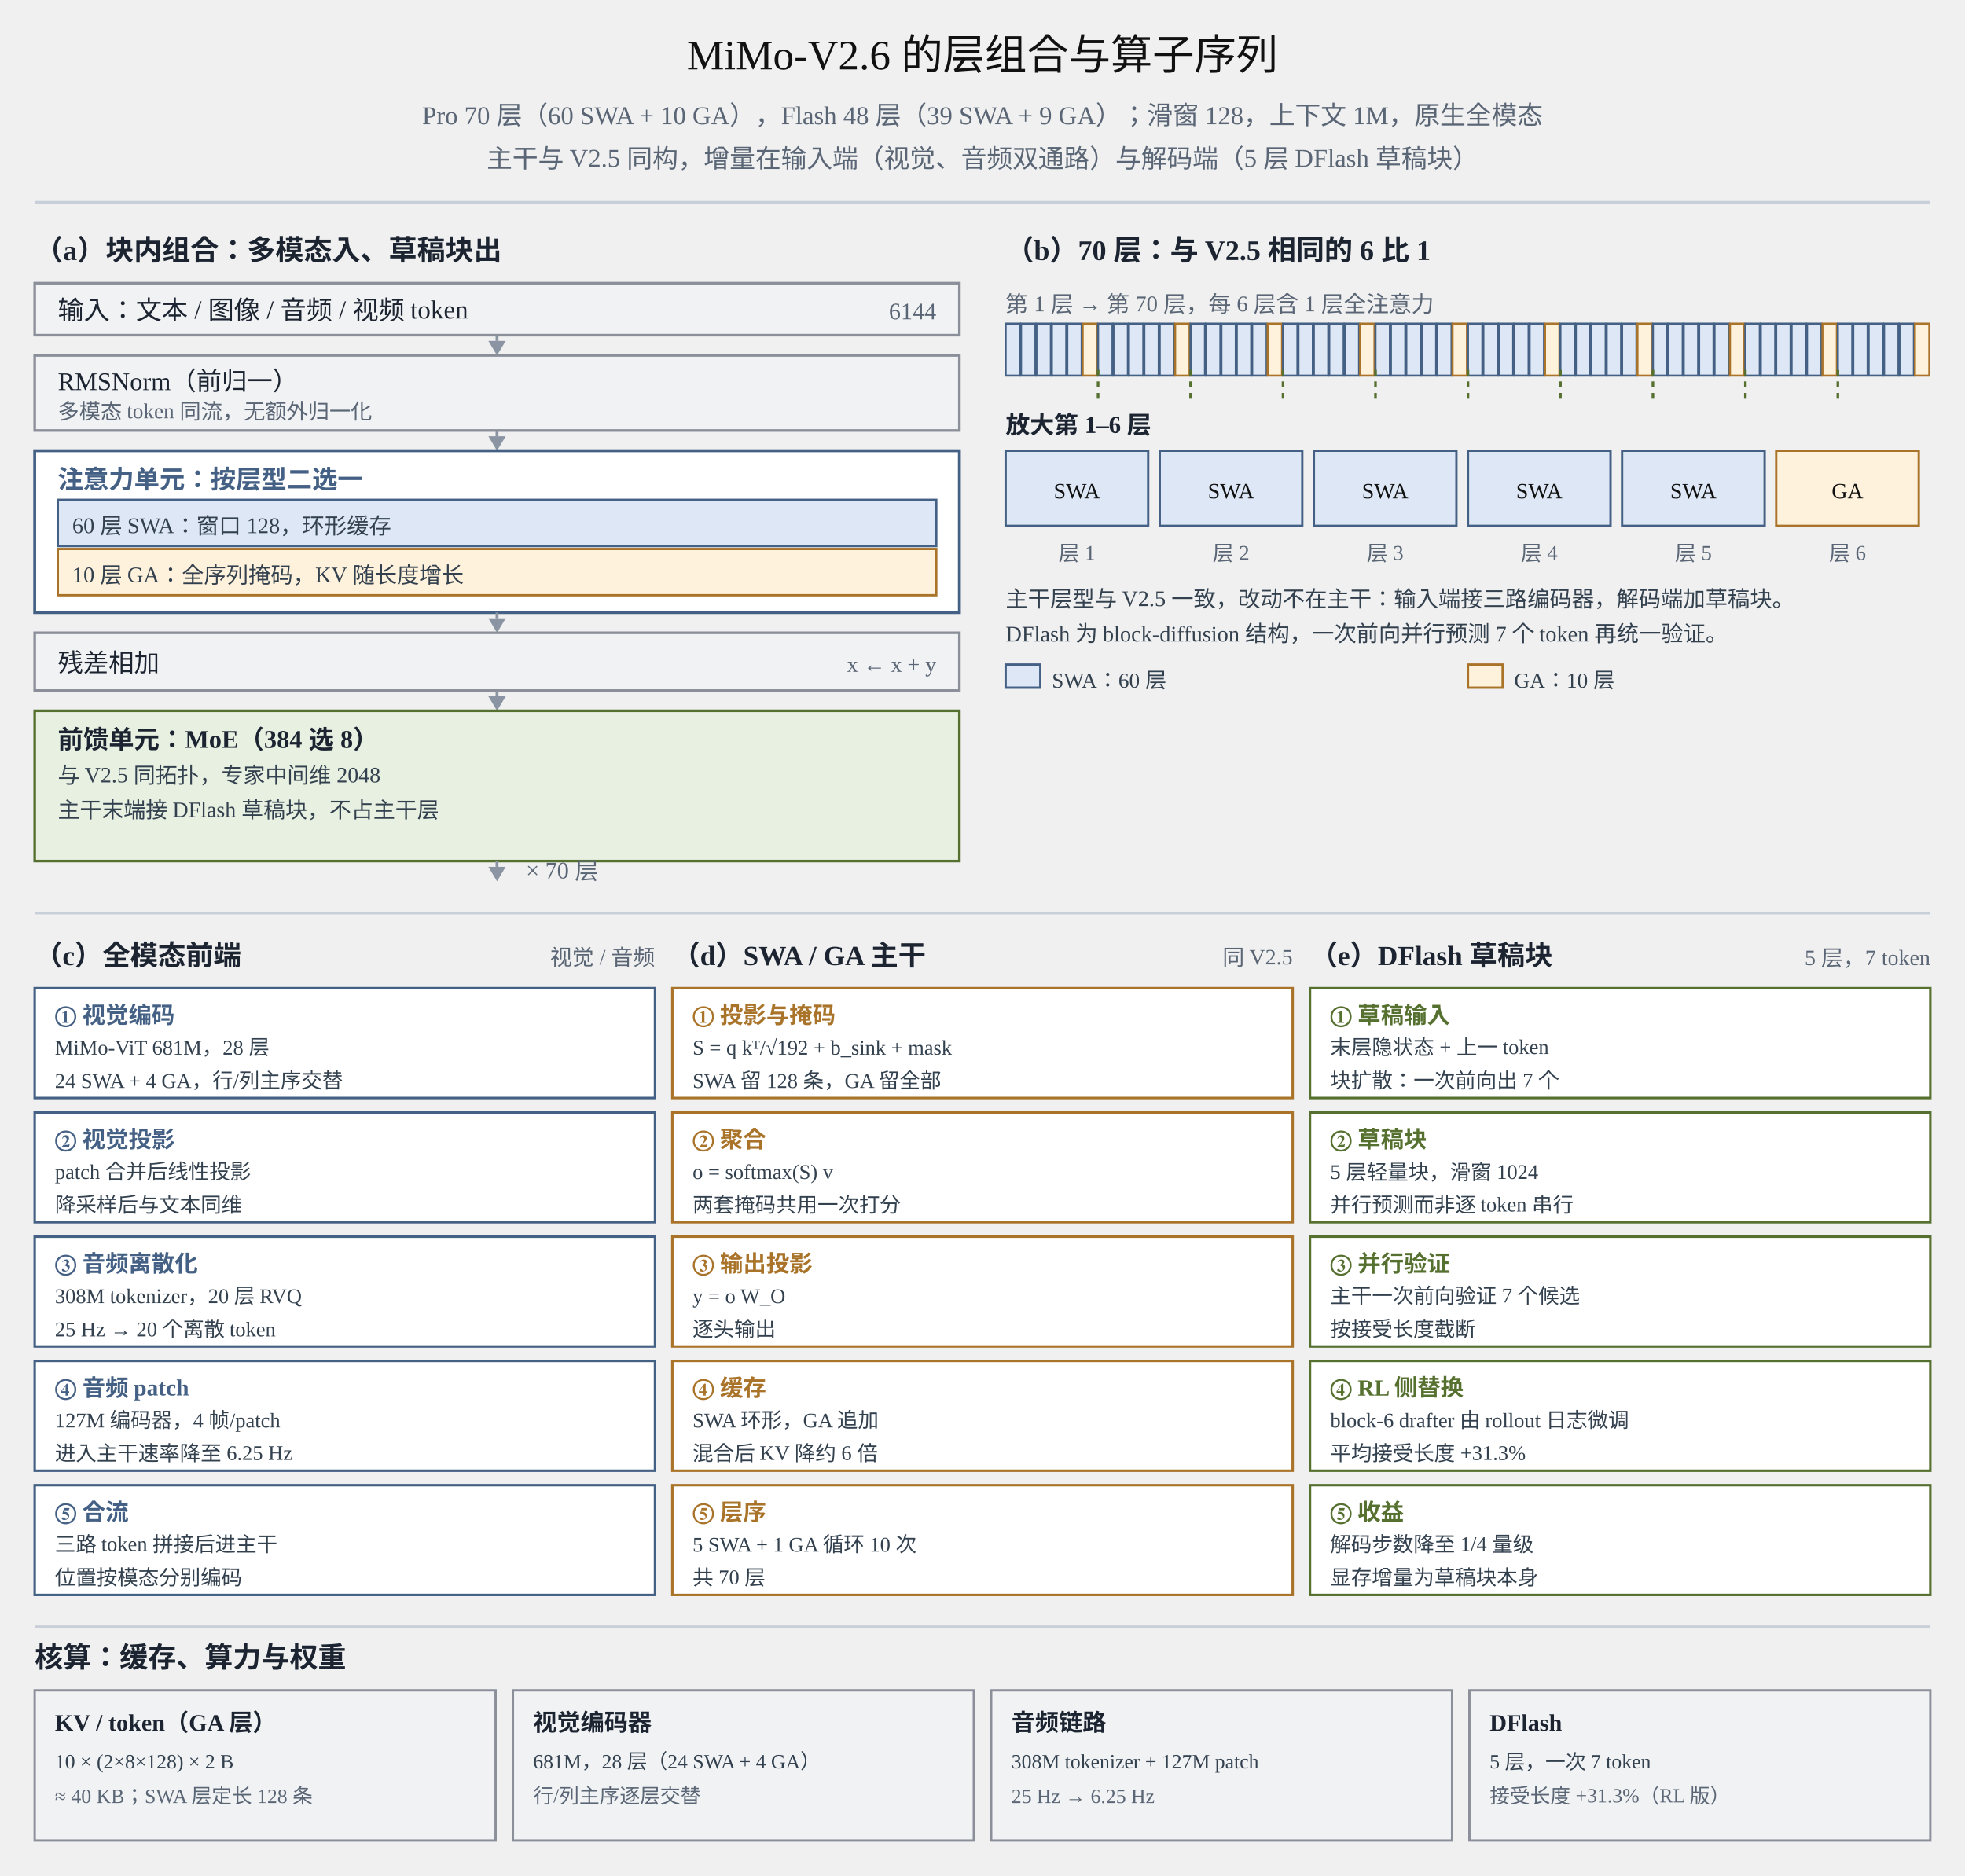
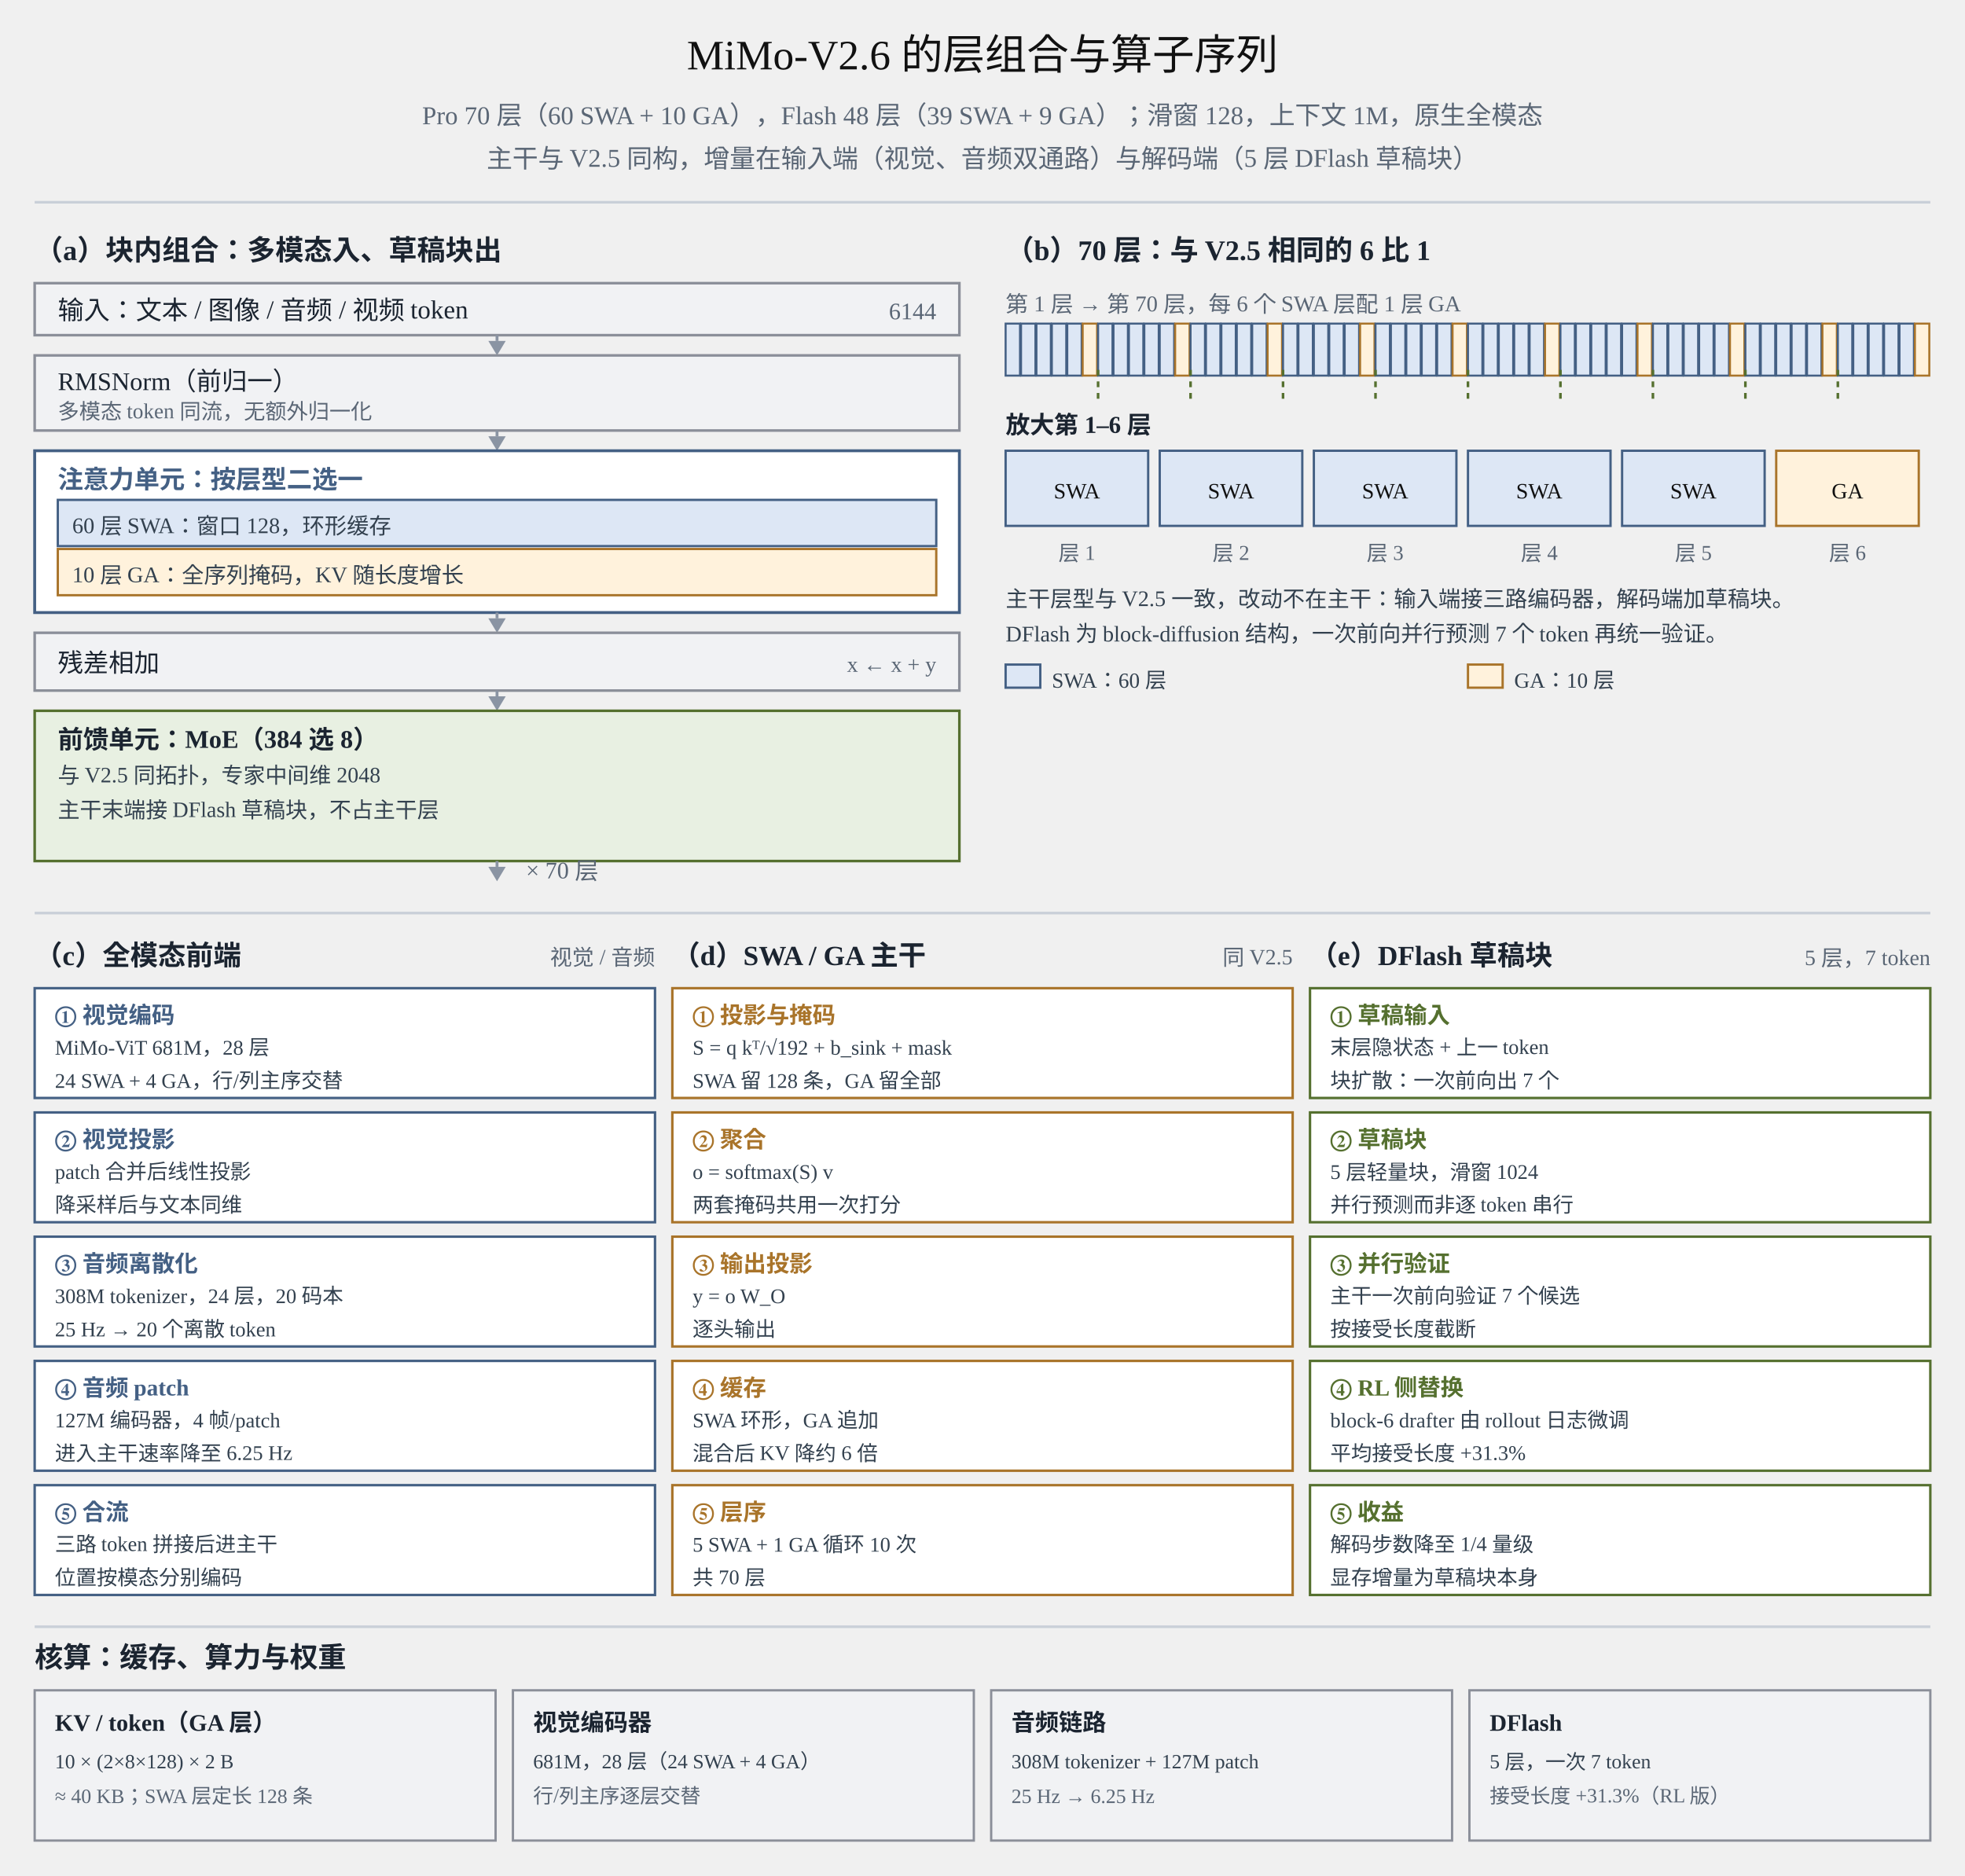
<svg xmlns="http://www.w3.org/2000/svg" width="680" height="649" viewBox="0 0 680 649" font-family="Georgia, 'Times New Roman', serif">
  <text x="340.0" y="24" font-size="14.5" fill="#111111" text-anchor="middle">MiMo-V2.6 的层组合与算子序列</text>
  <text x="340.0" y="43" font-size="8.9" fill="#5a6675" text-anchor="middle">Pro 70 层（60 SWA + 10 GA），Flash 48 层（39 SWA + 9 GA）；滑窗 128，上下文 1M，原生全模态</text>
  <text x="340.0" y="58" font-size="8.9" fill="#5a6675" text-anchor="middle">主干与 V2.5 同构，增量在输入端（视觉、音频双通路）与解码端（5 层 DFlash 草稿块）</text>
  <line x1="12" y1="70" x2="668" y2="70" stroke="#c9cfd8" stroke-width="0.9" />
  <text x="12" y="90" font-size="9.8" fill="#1b2430" font-weight="bold">（a）块内组合：多模态入、草稿块出</text>
  <text x="348" y="90" font-size="9.8" fill="#1b2430" font-weight="bold">（b）70 层：与 V2.5 相同的 6 比 1</text>
  <g transform="translate(0,98.0)">
    <rect x="12" y="0.0" width="320" height="18" fill="#f1f2f4" stroke="#8b8f99" stroke-width="0.9" />
  </g>
  <g transform="translate(0,98.0)">
    <text x="20" y="12.5" font-size="9.0" fill="#1b2430">输入：文本 / 图像 / 音频 / 视频 token</text>
  </g>
  <g transform="translate(0,98.0)">
    <text x="324" y="12.5" font-size="8.2" fill="#5a6675" text-anchor="end">6144</text>
  </g>
  <g transform="translate(0,98.0)">
    <line x1="172.0" y1="18.0" x2="172.0" y2="20.0" stroke="#8a94a3" stroke-width="1" />
    <path d="M169.0,20.0 L172.0,25.0 L175.0,20.0 z" fill="#8a94a3" />
  </g>
  <g transform="translate(0,98.0)">
    <rect x="12" y="25.0" width="320" height="26" fill="#f1f2f4" stroke="#8b8f99" stroke-width="0.9" />
  </g>
  <g transform="translate(0,98.0)">
    <text x="20" y="37.0" font-size="8.8" fill="#1b2430">RMSNorm（前归一）</text>
  </g>
  <g transform="translate(0,98.0)">
    <text x="20" y="47.0" font-size="7.4" fill="#5a6675">多模态 token 同流，无额外归一化</text>
  </g>
  <g transform="translate(0,98.0)">
    <line x1="172.0" y1="51.0" x2="172.0" y2="53.0" stroke="#8a94a3" stroke-width="1" />
    <path d="M169.0,53.0 L172.0,58.0 L175.0,53.0 z" fill="#8a94a3" />
  </g>
  <g transform="translate(0,98.0)">
    <rect x="12" y="58.0" width="320" height="56" fill="#ffffff" stroke="#446084" stroke-width="1.0" />
  </g>
  <g transform="translate(0,98.0)">
    <text x="20" y="71.0" font-size="8.8" fill="#446084" font-weight="bold">注意力单元：按层型二选一</text>
  </g>
  <g transform="translate(0,98.0)">
    <rect x="20" y="75.0" width="304" height="16" fill="#dde7f5" stroke="#446084" stroke-width="0.8" />
  </g>
  <g transform="translate(0,98.0)">
    <text x="25" y="86.5" font-size="7.7" fill="#33414f">60 层 SWA：窗口 128，环形缓存</text>
  </g>
  <g transform="translate(0,98.0)">
    <rect x="20" y="92.0" width="304" height="16" fill="#fff2dc" stroke="#a9742a" stroke-width="0.8" />
  </g>
  <g transform="translate(0,98.0)">
    <text x="25" y="103.5" font-size="7.7" fill="#33414f">10 层 GA：全序列掩码，KV 随长度增长</text>
  </g>
  <g transform="translate(0,98.0)">
    <line x1="172.0" y1="114.0" x2="172.0" y2="116.0" stroke="#8a94a3" stroke-width="1" />
    <path d="M169.0,116.0 L172.0,121.0 L175.0,116.0 z" fill="#8a94a3" />
  </g>
  <g transform="translate(0,98.0)">
    <rect x="12" y="121.0" width="320" height="20" fill="#f1f2f4" stroke="#8b8f99" stroke-width="0.9" />
  </g>
  <g transform="translate(0,98.0)">
    <text x="20" y="134.5" font-size="8.8" fill="#1b2430">残差相加</text>
  </g>
  <g transform="translate(0,98.0)">
    <text x="324" y="134.5" font-size="7.6" fill="#5a6675" text-anchor="end">x ← x + y</text>
  </g>
  <g transform="translate(0,98.0)">
    <line x1="172.0" y1="141.0" x2="172.0" y2="143.0" stroke="#8a94a3" stroke-width="1" />
    <path d="M169.0,143.0 L172.0,148.0 L175.0,143.0 z" fill="#8a94a3" />
  </g>
  <g transform="translate(0,98.0)">
    <rect x="12" y="148.0" width="320" height="52" fill="#e8f0e2" stroke="#55702f" stroke-width="0.9" />
  </g>
  <g transform="translate(0,98.0)">
    <text x="20" y="161.0" font-size="8.8" fill="#1b2430" font-weight="bold">前馈单元：MoE（384 选 8）</text>
  </g>
  <g transform="translate(0,98.0)">
    <text x="20" y="173.0" font-size="7.6" fill="#33414f">与 V2.5 同拓扑，专家中间维 2048</text>
  </g>
  <g transform="translate(0,98.0)">
    <text x="20" y="185.0" font-size="7.6" fill="#33414f">主干末端接 DFlash 草稿块，不占主干层</text>
  </g>
  <g transform="translate(0,98.0)">
    <line x1="172.0" y1="200.0" x2="172.0" y2="202.0" stroke="#8a94a3" stroke-width="1" />
    <path d="M169.0,202.0 L172.0,207.0 L175.0,202.0 z" fill="#8a94a3" />
  </g>
  <g transform="translate(0,98.0)">
    <text x="182.0" y="206.0" font-size="8.2" fill="#5a6675">× 70 层</text>
  </g>
  <g transform="translate(0,98.0)">
-     <text x="348" y="10.0" font-size="7.8" fill="#5a6675">第 1 层 → 第 70 层，每 6 层含 1 层全注意力</text>
+     <text x="348" y="10.0" font-size="7.8" fill="#5a6675">第 1 层 → 第 70 层，每 6 个 SWA 层配 1 层 GA</text>
  </g>
  <g transform="translate(0,98.0)">
    <rect x="348.0" y="14.0" width="4.983" height="18" fill="#dde7f5" stroke="#446084" stroke-width="0.7" />
  </g>
  <g transform="translate(0,98.0)">
    <rect x="353.333" y="14.0" width="4.983" height="18" fill="#dde7f5" stroke="#446084" stroke-width="0.7" />
  </g>
  <g transform="translate(0,98.0)">
    <rect x="358.667" y="14.0" width="4.983" height="18" fill="#dde7f5" stroke="#446084" stroke-width="0.7" />
  </g>
  <g transform="translate(0,98.0)">
    <rect x="364.0" y="14.0" width="4.983" height="18" fill="#dde7f5" stroke="#446084" stroke-width="0.7" />
  </g>
  <g transform="translate(0,98.0)">
    <rect x="369.333" y="14.0" width="4.983" height="18" fill="#dde7f5" stroke="#446084" stroke-width="0.7" />
  </g>
  <g transform="translate(0,98.0)">
    <rect x="374.667" y="14.0" width="4.983" height="18" fill="#fff2dc" stroke="#a9742a" stroke-width="0.7" />
  </g>
  <g transform="translate(0,98.0)">
    <rect x="380.0" y="14.0" width="4.983" height="18" fill="#dde7f5" stroke="#446084" stroke-width="0.7" />
  </g>
  <g transform="translate(0,98.0)">
    <rect x="385.333" y="14.0" width="4.983" height="18" fill="#dde7f5" stroke="#446084" stroke-width="0.7" />
  </g>
  <g transform="translate(0,98.0)">
    <rect x="390.667" y="14.0" width="4.983" height="18" fill="#dde7f5" stroke="#446084" stroke-width="0.7" />
  </g>
  <g transform="translate(0,98.0)">
    <rect x="396.0" y="14.0" width="4.983" height="18" fill="#dde7f5" stroke="#446084" stroke-width="0.7" />
  </g>
  <g transform="translate(0,98.0)">
    <rect x="401.333" y="14.0" width="4.983" height="18" fill="#dde7f5" stroke="#446084" stroke-width="0.7" />
  </g>
  <g transform="translate(0,98.0)">
    <rect x="406.667" y="14.0" width="4.983" height="18" fill="#fff2dc" stroke="#a9742a" stroke-width="0.7" />
  </g>
  <g transform="translate(0,98.0)">
    <rect x="412.0" y="14.0" width="4.983" height="18" fill="#dde7f5" stroke="#446084" stroke-width="0.7" />
  </g>
  <g transform="translate(0,98.0)">
    <rect x="417.333" y="14.0" width="4.983" height="18" fill="#dde7f5" stroke="#446084" stroke-width="0.7" />
  </g>
  <g transform="translate(0,98.0)">
    <rect x="422.667" y="14.0" width="4.983" height="18" fill="#dde7f5" stroke="#446084" stroke-width="0.7" />
  </g>
  <g transform="translate(0,98.0)">
    <rect x="428.0" y="14.0" width="4.983" height="18" fill="#dde7f5" stroke="#446084" stroke-width="0.7" />
  </g>
  <g transform="translate(0,98.0)">
    <rect x="433.333" y="14.0" width="4.983" height="18" fill="#dde7f5" stroke="#446084" stroke-width="0.7" />
  </g>
  <g transform="translate(0,98.0)">
    <rect x="438.667" y="14.0" width="4.983" height="18" fill="#fff2dc" stroke="#a9742a" stroke-width="0.7" />
  </g>
  <g transform="translate(0,98.0)">
    <rect x="444.0" y="14.0" width="4.983" height="18" fill="#dde7f5" stroke="#446084" stroke-width="0.7" />
  </g>
  <g transform="translate(0,98.0)">
    <rect x="449.333" y="14.0" width="4.983" height="18" fill="#dde7f5" stroke="#446084" stroke-width="0.7" />
  </g>
  <g transform="translate(0,98.0)">
    <rect x="454.667" y="14.0" width="4.983" height="18" fill="#dde7f5" stroke="#446084" stroke-width="0.7" />
  </g>
  <g transform="translate(0,98.0)">
    <rect x="460.0" y="14.0" width="4.983" height="18" fill="#dde7f5" stroke="#446084" stroke-width="0.7" />
  </g>
  <g transform="translate(0,98.0)">
    <rect x="465.333" y="14.0" width="4.983" height="18" fill="#dde7f5" stroke="#446084" stroke-width="0.7" />
  </g>
  <g transform="translate(0,98.0)">
    <rect x="470.667" y="14.0" width="4.983" height="18" fill="#fff2dc" stroke="#a9742a" stroke-width="0.7" />
  </g>
  <g transform="translate(0,98.0)">
    <rect x="476.0" y="14.0" width="4.983" height="18" fill="#dde7f5" stroke="#446084" stroke-width="0.7" />
  </g>
  <g transform="translate(0,98.0)">
    <rect x="481.333" y="14.0" width="4.983" height="18" fill="#dde7f5" stroke="#446084" stroke-width="0.7" />
  </g>
  <g transform="translate(0,98.0)">
    <rect x="486.667" y="14.0" width="4.983" height="18" fill="#dde7f5" stroke="#446084" stroke-width="0.7" />
  </g>
  <g transform="translate(0,98.0)">
    <rect x="492.0" y="14.0" width="4.983" height="18" fill="#dde7f5" stroke="#446084" stroke-width="0.7" />
  </g>
  <g transform="translate(0,98.0)">
    <rect x="497.333" y="14.0" width="4.983" height="18" fill="#dde7f5" stroke="#446084" stroke-width="0.7" />
  </g>
  <g transform="translate(0,98.0)">
    <rect x="502.667" y="14.0" width="4.983" height="18" fill="#fff2dc" stroke="#a9742a" stroke-width="0.7" />
  </g>
  <g transform="translate(0,98.0)">
    <rect x="508.0" y="14.0" width="4.983" height="18" fill="#dde7f5" stroke="#446084" stroke-width="0.7" />
  </g>
  <g transform="translate(0,98.0)">
    <rect x="513.333" y="14.0" width="4.983" height="18" fill="#dde7f5" stroke="#446084" stroke-width="0.7" />
  </g>
  <g transform="translate(0,98.0)">
    <rect x="518.667" y="14.0" width="4.983" height="18" fill="#dde7f5" stroke="#446084" stroke-width="0.7" />
  </g>
  <g transform="translate(0,98.0)">
    <rect x="524.0" y="14.0" width="4.983" height="18" fill="#dde7f5" stroke="#446084" stroke-width="0.7" />
  </g>
  <g transform="translate(0,98.0)">
    <rect x="529.333" y="14.0" width="4.983" height="18" fill="#dde7f5" stroke="#446084" stroke-width="0.7" />
  </g>
  <g transform="translate(0,98.0)">
    <rect x="534.667" y="14.0" width="4.983" height="18" fill="#fff2dc" stroke="#a9742a" stroke-width="0.7" />
  </g>
  <g transform="translate(0,98.0)">
    <rect x="540.0" y="14.0" width="4.983" height="18" fill="#dde7f5" stroke="#446084" stroke-width="0.7" />
  </g>
  <g transform="translate(0,98.0)">
    <rect x="545.333" y="14.0" width="4.983" height="18" fill="#dde7f5" stroke="#446084" stroke-width="0.7" />
  </g>
  <g transform="translate(0,98.0)">
    <rect x="550.667" y="14.0" width="4.983" height="18" fill="#dde7f5" stroke="#446084" stroke-width="0.7" />
  </g>
  <g transform="translate(0,98.0)">
    <rect x="556.0" y="14.0" width="4.983" height="18" fill="#dde7f5" stroke="#446084" stroke-width="0.7" />
  </g>
  <g transform="translate(0,98.0)">
    <rect x="561.333" y="14.0" width="4.983" height="18" fill="#dde7f5" stroke="#446084" stroke-width="0.7" />
  </g>
  <g transform="translate(0,98.0)">
    <rect x="566.667" y="14.0" width="4.983" height="18" fill="#fff2dc" stroke="#a9742a" stroke-width="0.7" />
  </g>
  <g transform="translate(0,98.0)">
    <rect x="572.0" y="14.0" width="4.983" height="18" fill="#dde7f5" stroke="#446084" stroke-width="0.7" />
  </g>
  <g transform="translate(0,98.0)">
    <rect x="577.333" y="14.0" width="4.983" height="18" fill="#dde7f5" stroke="#446084" stroke-width="0.7" />
  </g>
  <g transform="translate(0,98.0)">
    <rect x="582.667" y="14.0" width="4.983" height="18" fill="#dde7f5" stroke="#446084" stroke-width="0.7" />
  </g>
  <g transform="translate(0,98.0)">
    <rect x="588.0" y="14.0" width="4.983" height="18" fill="#dde7f5" stroke="#446084" stroke-width="0.7" />
  </g>
  <g transform="translate(0,98.0)">
    <rect x="593.333" y="14.0" width="4.983" height="18" fill="#dde7f5" stroke="#446084" stroke-width="0.7" />
  </g>
  <g transform="translate(0,98.0)">
    <rect x="598.667" y="14.0" width="4.983" height="18" fill="#fff2dc" stroke="#a9742a" stroke-width="0.7" />
  </g>
  <g transform="translate(0,98.0)">
    <rect x="604.0" y="14.0" width="4.983" height="18" fill="#dde7f5" stroke="#446084" stroke-width="0.7" />
  </g>
  <g transform="translate(0,98.0)">
    <rect x="609.333" y="14.0" width="4.983" height="18" fill="#dde7f5" stroke="#446084" stroke-width="0.7" />
  </g>
  <g transform="translate(0,98.0)">
    <rect x="614.667" y="14.0" width="4.983" height="18" fill="#dde7f5" stroke="#446084" stroke-width="0.7" />
  </g>
  <g transform="translate(0,98.0)">
    <rect x="620.0" y="14.0" width="4.983" height="18" fill="#dde7f5" stroke="#446084" stroke-width="0.7" />
  </g>
  <g transform="translate(0,98.0)">
    <rect x="625.333" y="14.0" width="4.983" height="18" fill="#dde7f5" stroke="#446084" stroke-width="0.7" />
  </g>
  <g transform="translate(0,98.0)">
    <rect x="630.667" y="14.0" width="4.983" height="18" fill="#fff2dc" stroke="#a9742a" stroke-width="0.7" />
  </g>
  <g transform="translate(0,98.0)">
    <rect x="636.0" y="14.0" width="4.983" height="18" fill="#dde7f5" stroke="#446084" stroke-width="0.7" />
  </g>
  <g transform="translate(0,98.0)">
    <rect x="641.333" y="14.0" width="4.983" height="18" fill="#dde7f5" stroke="#446084" stroke-width="0.7" />
  </g>
  <g transform="translate(0,98.0)">
    <rect x="646.667" y="14.0" width="4.983" height="18" fill="#dde7f5" stroke="#446084" stroke-width="0.7" />
  </g>
  <g transform="translate(0,98.0)">
    <rect x="652.0" y="14.0" width="4.983" height="18" fill="#dde7f5" stroke="#446084" stroke-width="0.7" />
  </g>
  <g transform="translate(0,98.0)">
    <rect x="657.333" y="14.0" width="4.983" height="18" fill="#dde7f5" stroke="#446084" stroke-width="0.7" />
  </g>
  <g transform="translate(0,98.0)">
    <rect x="662.667" y="14.0" width="4.983" height="18" fill="#fff2dc" stroke="#a9742a" stroke-width="0.7" />
  </g>
  <g transform="translate(0,98.0)">
    <line x1="380.0" y1="30.0" x2="380.0" y2="40.0" stroke="#55702f" stroke-width="0.9" stroke-dasharray="2 2" />
  </g>
  <g transform="translate(0,98.0)">
    <line x1="412.0" y1="30.0" x2="412.0" y2="40.0" stroke="#55702f" stroke-width="0.9" stroke-dasharray="2 2" />
  </g>
  <g transform="translate(0,98.0)">
    <line x1="444.0" y1="30.0" x2="444.0" y2="40.0" stroke="#55702f" stroke-width="0.9" stroke-dasharray="2 2" />
  </g>
  <g transform="translate(0,98.0)">
    <line x1="476.0" y1="30.0" x2="476.0" y2="40.0" stroke="#55702f" stroke-width="0.9" stroke-dasharray="2 2" />
  </g>
  <g transform="translate(0,98.0)">
    <line x1="508.0" y1="30.0" x2="508.0" y2="40.0" stroke="#55702f" stroke-width="0.9" stroke-dasharray="2 2" />
  </g>
  <g transform="translate(0,98.0)">
    <line x1="540.0" y1="30.0" x2="540.0" y2="40.0" stroke="#55702f" stroke-width="0.9" stroke-dasharray="2 2" />
  </g>
  <g transform="translate(0,98.0)">
    <line x1="572.0" y1="30.0" x2="572.0" y2="40.0" stroke="#55702f" stroke-width="0.9" stroke-dasharray="2 2" />
  </g>
  <g transform="translate(0,98.0)">
    <line x1="604.0" y1="30.0" x2="604.0" y2="40.0" stroke="#55702f" stroke-width="0.9" stroke-dasharray="2 2" />
  </g>
  <g transform="translate(0,98.0)">
    <line x1="636.0" y1="30.0" x2="636.0" y2="40.0" stroke="#55702f" stroke-width="0.9" stroke-dasharray="2 2" />
  </g>
  <g transform="translate(0,98.0)">
    <text x="348" y="52.0" font-size="8.4" fill="#1b2430" font-weight="bold">放大第 1–6 层</text>
  </g>
  <g transform="translate(0,98.0)">
    <rect x="348.0" y="58.0" width="49.333" height="26" fill="#dde7f5" stroke="#446084" stroke-width="0.8" />
  </g>
  <g transform="translate(0,98.0)">
    <text x="372.667" y="74.5" font-size="7.6" fill="#111111" text-anchor="middle">SWA</text>
  </g>
  <g transform="translate(0,98.0)">
    <text x="372.667" y="96.0" font-size="7.3" fill="#5a6675" text-anchor="middle">层 1</text>
  </g>
  <g transform="translate(0,98.0)">
    <rect x="401.333" y="58.0" width="49.333" height="26" fill="#dde7f5" stroke="#446084" stroke-width="0.8" />
  </g>
  <g transform="translate(0,98.0)">
    <text x="426.0" y="74.5" font-size="7.6" fill="#111111" text-anchor="middle">SWA</text>
  </g>
  <g transform="translate(0,98.0)">
    <text x="426.0" y="96.0" font-size="7.3" fill="#5a6675" text-anchor="middle">层 2</text>
  </g>
  <g transform="translate(0,98.0)">
    <rect x="454.667" y="58.0" width="49.333" height="26" fill="#dde7f5" stroke="#446084" stroke-width="0.8" />
  </g>
  <g transform="translate(0,98.0)">
    <text x="479.333" y="74.5" font-size="7.6" fill="#111111" text-anchor="middle">SWA</text>
  </g>
  <g transform="translate(0,98.0)">
    <text x="479.333" y="96.0" font-size="7.3" fill="#5a6675" text-anchor="middle">层 3</text>
  </g>
  <g transform="translate(0,98.0)">
    <rect x="508.0" y="58.0" width="49.333" height="26" fill="#dde7f5" stroke="#446084" stroke-width="0.8" />
  </g>
  <g transform="translate(0,98.0)">
    <text x="532.667" y="74.5" font-size="7.6" fill="#111111" text-anchor="middle">SWA</text>
  </g>
  <g transform="translate(0,98.0)">
    <text x="532.667" y="96.0" font-size="7.3" fill="#5a6675" text-anchor="middle">层 4</text>
  </g>
  <g transform="translate(0,98.0)">
    <rect x="561.333" y="58.0" width="49.333" height="26" fill="#dde7f5" stroke="#446084" stroke-width="0.8" />
  </g>
  <g transform="translate(0,98.0)">
    <text x="586.0" y="74.5" font-size="7.6" fill="#111111" text-anchor="middle">SWA</text>
  </g>
  <g transform="translate(0,98.0)">
    <text x="586.0" y="96.0" font-size="7.3" fill="#5a6675" text-anchor="middle">层 5</text>
  </g>
  <g transform="translate(0,98.0)">
    <rect x="614.667" y="58.0" width="49.333" height="26" fill="#fff2dc" stroke="#a9742a" stroke-width="0.8" />
  </g>
  <g transform="translate(0,98.0)">
    <text x="639.333" y="74.5" font-size="7.6" fill="#111111" text-anchor="middle">GA</text>
  </g>
  <g transform="translate(0,98.0)">
    <text x="639.333" y="96.0" font-size="7.3" fill="#5a6675" text-anchor="middle">层 6</text>
  </g>
  <g transform="translate(0,98.0)">
    <text x="348" y="112.0" font-size="7.7" fill="#33414f">主干层型与 V2.5 一致，改动不在主干：输入端接三路编码器，解码端加草稿块。</text>
  </g>
  <g transform="translate(0,98.0)">
    <text x="348" y="124.0" font-size="7.7" fill="#33414f">DFlash 为 block-diffusion 结构，一次前向并行预测 7 个 token 再统一验证。</text>
  </g>
  <g transform="translate(0,98.0)">
    <rect x="348" y="132.0" width="12" height="8" fill="#dde7f5" stroke="#446084" stroke-width="0.8" />
  </g>
  <g transform="translate(0,98.0)">
    <text x="364" y="140.0" font-size="7.4" fill="#33414f">SWA：60 层</text>
  </g>
  <g transform="translate(0,98.0)">
    <rect x="508" y="132.0" width="12" height="8" fill="#fff2dc" stroke="#a9742a" stroke-width="0.8" />
  </g>
  <g transform="translate(0,98.0)">
    <text x="524" y="140.0" font-size="7.4" fill="#33414f">GA：10 层</text>
  </g>
  <line x1="12" y1="316.0" x2="668" y2="316.0" stroke="#c9cfd8" stroke-width="0.9" />
  <text x="12.0" y="334.0" font-size="9.6" fill="#1b2430" font-weight="bold">（c）全模态前端</text>
  <text x="226.667" y="334.0" font-size="7.6" fill="#5a6675" text-anchor="end">视觉 / 音频</text>
  <rect x="12.0" y="342.0" width="214.667" height="38.0" fill="#ffffff" stroke="#446084" stroke-width="0.85" />
  <text x="19.0" y="354.0" font-size="8.0" fill="#446084" font-weight="bold">① 视觉编码</text>
  <text x="19.0" y="365.0" font-size="7.2" fill="#33414f">MiMo-ViT 681M，28 层</text>
  <text x="19.0" y="376.5" font-size="7.2" fill="#33414f">24 SWA + 4 GA，行/列主序交替</text>
  <rect x="12.0" y="385.0" width="214.667" height="38.0" fill="#ffffff" stroke="#446084" stroke-width="0.85" />
  <text x="19.0" y="397.0" font-size="8.0" fill="#446084" font-weight="bold">② 视觉投影</text>
  <text x="19.0" y="408.0" font-size="7.2" fill="#33414f">patch 合并后线性投影</text>
  <text x="19.0" y="419.5" font-size="7.2" fill="#33414f">降采样后与文本同维</text>
  <rect x="12.0" y="428.0" width="214.667" height="38.0" fill="#ffffff" stroke="#446084" stroke-width="0.85" />
  <text x="19.0" y="440.0" font-size="8.0" fill="#446084" font-weight="bold">③ 音频离散化</text>
-   <text x="19.0" y="451.0" font-size="7.2" fill="#33414f">308M tokenizer，20 层 RVQ</text>
+   <text x="19.0" y="451.0" font-size="7.2" fill="#33414f">308M tokenizer，24 层，20 码本</text>
  <text x="19.0" y="462.5" font-size="7.2" fill="#33414f">25 Hz → 20 个离散 token</text>
  <rect x="12.0" y="471.0" width="214.667" height="38.0" fill="#ffffff" stroke="#446084" stroke-width="0.85" />
  <text x="19.0" y="483.0" font-size="8.0" fill="#446084" font-weight="bold">④ 音频 patch</text>
  <text x="19.0" y="494.0" font-size="7.2" fill="#33414f">127M 编码器，4 帧/patch</text>
  <text x="19.0" y="505.5" font-size="7.2" fill="#33414f">进入主干速率降至 6.25 Hz</text>
  <rect x="12.0" y="514.0" width="214.667" height="38.0" fill="#ffffff" stroke="#446084" stroke-width="0.85" />
  <text x="19.0" y="526.0" font-size="8.0" fill="#446084" font-weight="bold">⑤ 合流</text>
  <text x="19.0" y="537.0" font-size="7.2" fill="#33414f">三路 token 拼接后进主干</text>
  <text x="19.0" y="548.5" font-size="7.2" fill="#33414f">位置按模态分别编码</text>
  <text x="232.667" y="334.0" font-size="9.6" fill="#1b2430" font-weight="bold">（d）SWA / GA 主干</text>
  <text x="447.333" y="334.0" font-size="7.6" fill="#5a6675" text-anchor="end">同 V2.5</text>
  <rect x="232.667" y="342.0" width="214.667" height="38.0" fill="#ffffff" stroke="#a9742a" stroke-width="0.85" />
  <text x="239.667" y="354.0" font-size="8.0" fill="#a9742a" font-weight="bold">① 投影与掩码</text>
  <text x="239.667" y="365.0" font-size="7.2" fill="#33414f">S = q kᵀ/√192 + b_sink + mask</text>
  <text x="239.667" y="376.5" font-size="7.2" fill="#33414f">SWA 留 128 条，GA 留全部</text>
  <rect x="232.667" y="385.0" width="214.667" height="38.0" fill="#ffffff" stroke="#a9742a" stroke-width="0.85" />
  <text x="239.667" y="397.0" font-size="8.0" fill="#a9742a" font-weight="bold">② 聚合</text>
  <text x="239.667" y="408.0" font-size="7.2" fill="#33414f">o = softmax(S) v</text>
  <text x="239.667" y="419.5" font-size="7.2" fill="#33414f">两套掩码共用一次打分</text>
  <rect x="232.667" y="428.0" width="214.667" height="38.0" fill="#ffffff" stroke="#a9742a" stroke-width="0.85" />
  <text x="239.667" y="440.0" font-size="8.0" fill="#a9742a" font-weight="bold">③ 输出投影</text>
  <text x="239.667" y="451.0" font-size="7.2" fill="#33414f">y = o W_O</text>
  <text x="239.667" y="462.5" font-size="7.2" fill="#33414f">逐头输出</text>
  <rect x="232.667" y="471.0" width="214.667" height="38.0" fill="#ffffff" stroke="#a9742a" stroke-width="0.85" />
  <text x="239.667" y="483.0" font-size="8.0" fill="#a9742a" font-weight="bold">④ 缓存</text>
  <text x="239.667" y="494.0" font-size="7.2" fill="#33414f">SWA 环形，GA 追加</text>
  <text x="239.667" y="505.5" font-size="7.2" fill="#33414f">混合后 KV 降约 6 倍</text>
  <rect x="232.667" y="514.0" width="214.667" height="38.0" fill="#ffffff" stroke="#a9742a" stroke-width="0.85" />
  <text x="239.667" y="526.0" font-size="8.0" fill="#a9742a" font-weight="bold">⑤ 层序</text>
  <text x="239.667" y="537.0" font-size="7.2" fill="#33414f">5 SWA + 1 GA 循环 10 次</text>
  <text x="239.667" y="548.5" font-size="7.2" fill="#33414f">共 70 层</text>
  <text x="453.333" y="334.0" font-size="9.6" fill="#1b2430" font-weight="bold">（e）DFlash 草稿块</text>
  <text x="668.0" y="334.0" font-size="7.6" fill="#5a6675" text-anchor="end">5 层，7 token</text>
  <rect x="453.333" y="342.0" width="214.667" height="38.0" fill="#ffffff" stroke="#55702f" stroke-width="0.85" />
  <text x="460.333" y="354.0" font-size="8.0" fill="#55702f" font-weight="bold">① 草稿输入</text>
  <text x="460.333" y="365.0" font-size="7.2" fill="#33414f">末层隐状态 + 上一 token</text>
  <text x="460.333" y="376.5" font-size="7.2" fill="#33414f">块扩散：一次前向出 7 个</text>
  <rect x="453.333" y="385.0" width="214.667" height="38.0" fill="#ffffff" stroke="#55702f" stroke-width="0.85" />
  <text x="460.333" y="397.0" font-size="8.0" fill="#55702f" font-weight="bold">② 草稿块</text>
  <text x="460.333" y="408.0" font-size="7.2" fill="#33414f">5 层轻量块，滑窗 1024</text>
  <text x="460.333" y="419.5" font-size="7.2" fill="#33414f">并行预测而非逐 token 串行</text>
  <rect x="453.333" y="428.0" width="214.667" height="38.0" fill="#ffffff" stroke="#55702f" stroke-width="0.85" />
  <text x="460.333" y="440.0" font-size="8.0" fill="#55702f" font-weight="bold">③ 并行验证</text>
  <text x="460.333" y="451.0" font-size="7.2" fill="#33414f">主干一次前向验证 7 个候选</text>
  <text x="460.333" y="462.5" font-size="7.2" fill="#33414f">按接受长度截断</text>
  <rect x="453.333" y="471.0" width="214.667" height="38.0" fill="#ffffff" stroke="#55702f" stroke-width="0.85" />
  <text x="460.333" y="483.0" font-size="8.0" fill="#55702f" font-weight="bold">④ RL 侧替换</text>
  <text x="460.333" y="494.0" font-size="7.2" fill="#33414f">block-6 drafter 由 rollout 日志微调</text>
  <text x="460.333" y="505.5" font-size="7.2" fill="#33414f">平均接受长度 +31.3%</text>
  <rect x="453.333" y="514.0" width="214.667" height="38.0" fill="#ffffff" stroke="#55702f" stroke-width="0.85" />
  <text x="460.333" y="526.0" font-size="8.0" fill="#55702f" font-weight="bold">⑤ 收益</text>
  <text x="460.333" y="537.0" font-size="7.2" fill="#33414f">解码步数降至 1/4 量级</text>
  <text x="460.333" y="548.5" font-size="7.2" fill="#33414f">显存增量为草稿块本身</text>
  <line x1="12" y1="563.0" x2="668" y2="563.0" stroke="#c9cfd8" stroke-width="0.9" />
  <text x="12" y="577.0" font-size="9.8" fill="#1b2430" font-weight="bold">核算：缓存、算力与权重</text>
  <rect x="12.0" y="585.0" width="159.5" height="52" fill="#f1f2f4" stroke="#8b8f99" stroke-width="0.8" />
  <text x="19.0" y="599.0" font-size="8.2" fill="#1b2430" font-weight="bold">KV / token（GA 层）</text>
  <text x="19.0" y="612.0" font-size="7.0" fill="#33414f">10 × (2×8×128) × 2 B</text>
  <text x="19.0" y="624.0" font-size="7.0" fill="#5a6675">≈ 40 KB；SWA 层定长 128 条</text>
  <rect x="177.5" y="585.0" width="159.5" height="52" fill="#f1f2f4" stroke="#8b8f99" stroke-width="0.8" />
  <text x="184.5" y="599.0" font-size="8.2" fill="#1b2430" font-weight="bold">视觉编码器</text>
  <text x="184.5" y="612.0" font-size="7.0" fill="#33414f">681M，28 层（24 SWA + 4 GA）</text>
  <text x="184.5" y="624.0" font-size="7.0" fill="#5a6675">行/列主序逐层交替</text>
  <rect x="343.0" y="585.0" width="159.5" height="52" fill="#f1f2f4" stroke="#8b8f99" stroke-width="0.8" />
  <text x="350.0" y="599.0" font-size="8.2" fill="#1b2430" font-weight="bold">音频链路</text>
  <text x="350.0" y="612.0" font-size="7.0" fill="#33414f">308M tokenizer + 127M patch</text>
  <text x="350.0" y="624.0" font-size="7.0" fill="#5a6675">25 Hz → 6.25 Hz</text>
  <rect x="508.5" y="585.0" width="159.5" height="52" fill="#f1f2f4" stroke="#8b8f99" stroke-width="0.8" />
  <text x="515.5" y="599.0" font-size="8.2" fill="#1b2430" font-weight="bold">DFlash</text>
  <text x="515.5" y="612.0" font-size="7.0" fill="#33414f">5 层，一次 7 token</text>
  <text x="515.5" y="624.0" font-size="7.0" fill="#5a6675">接受长度 +31.3%（RL 版）</text>
</svg>
